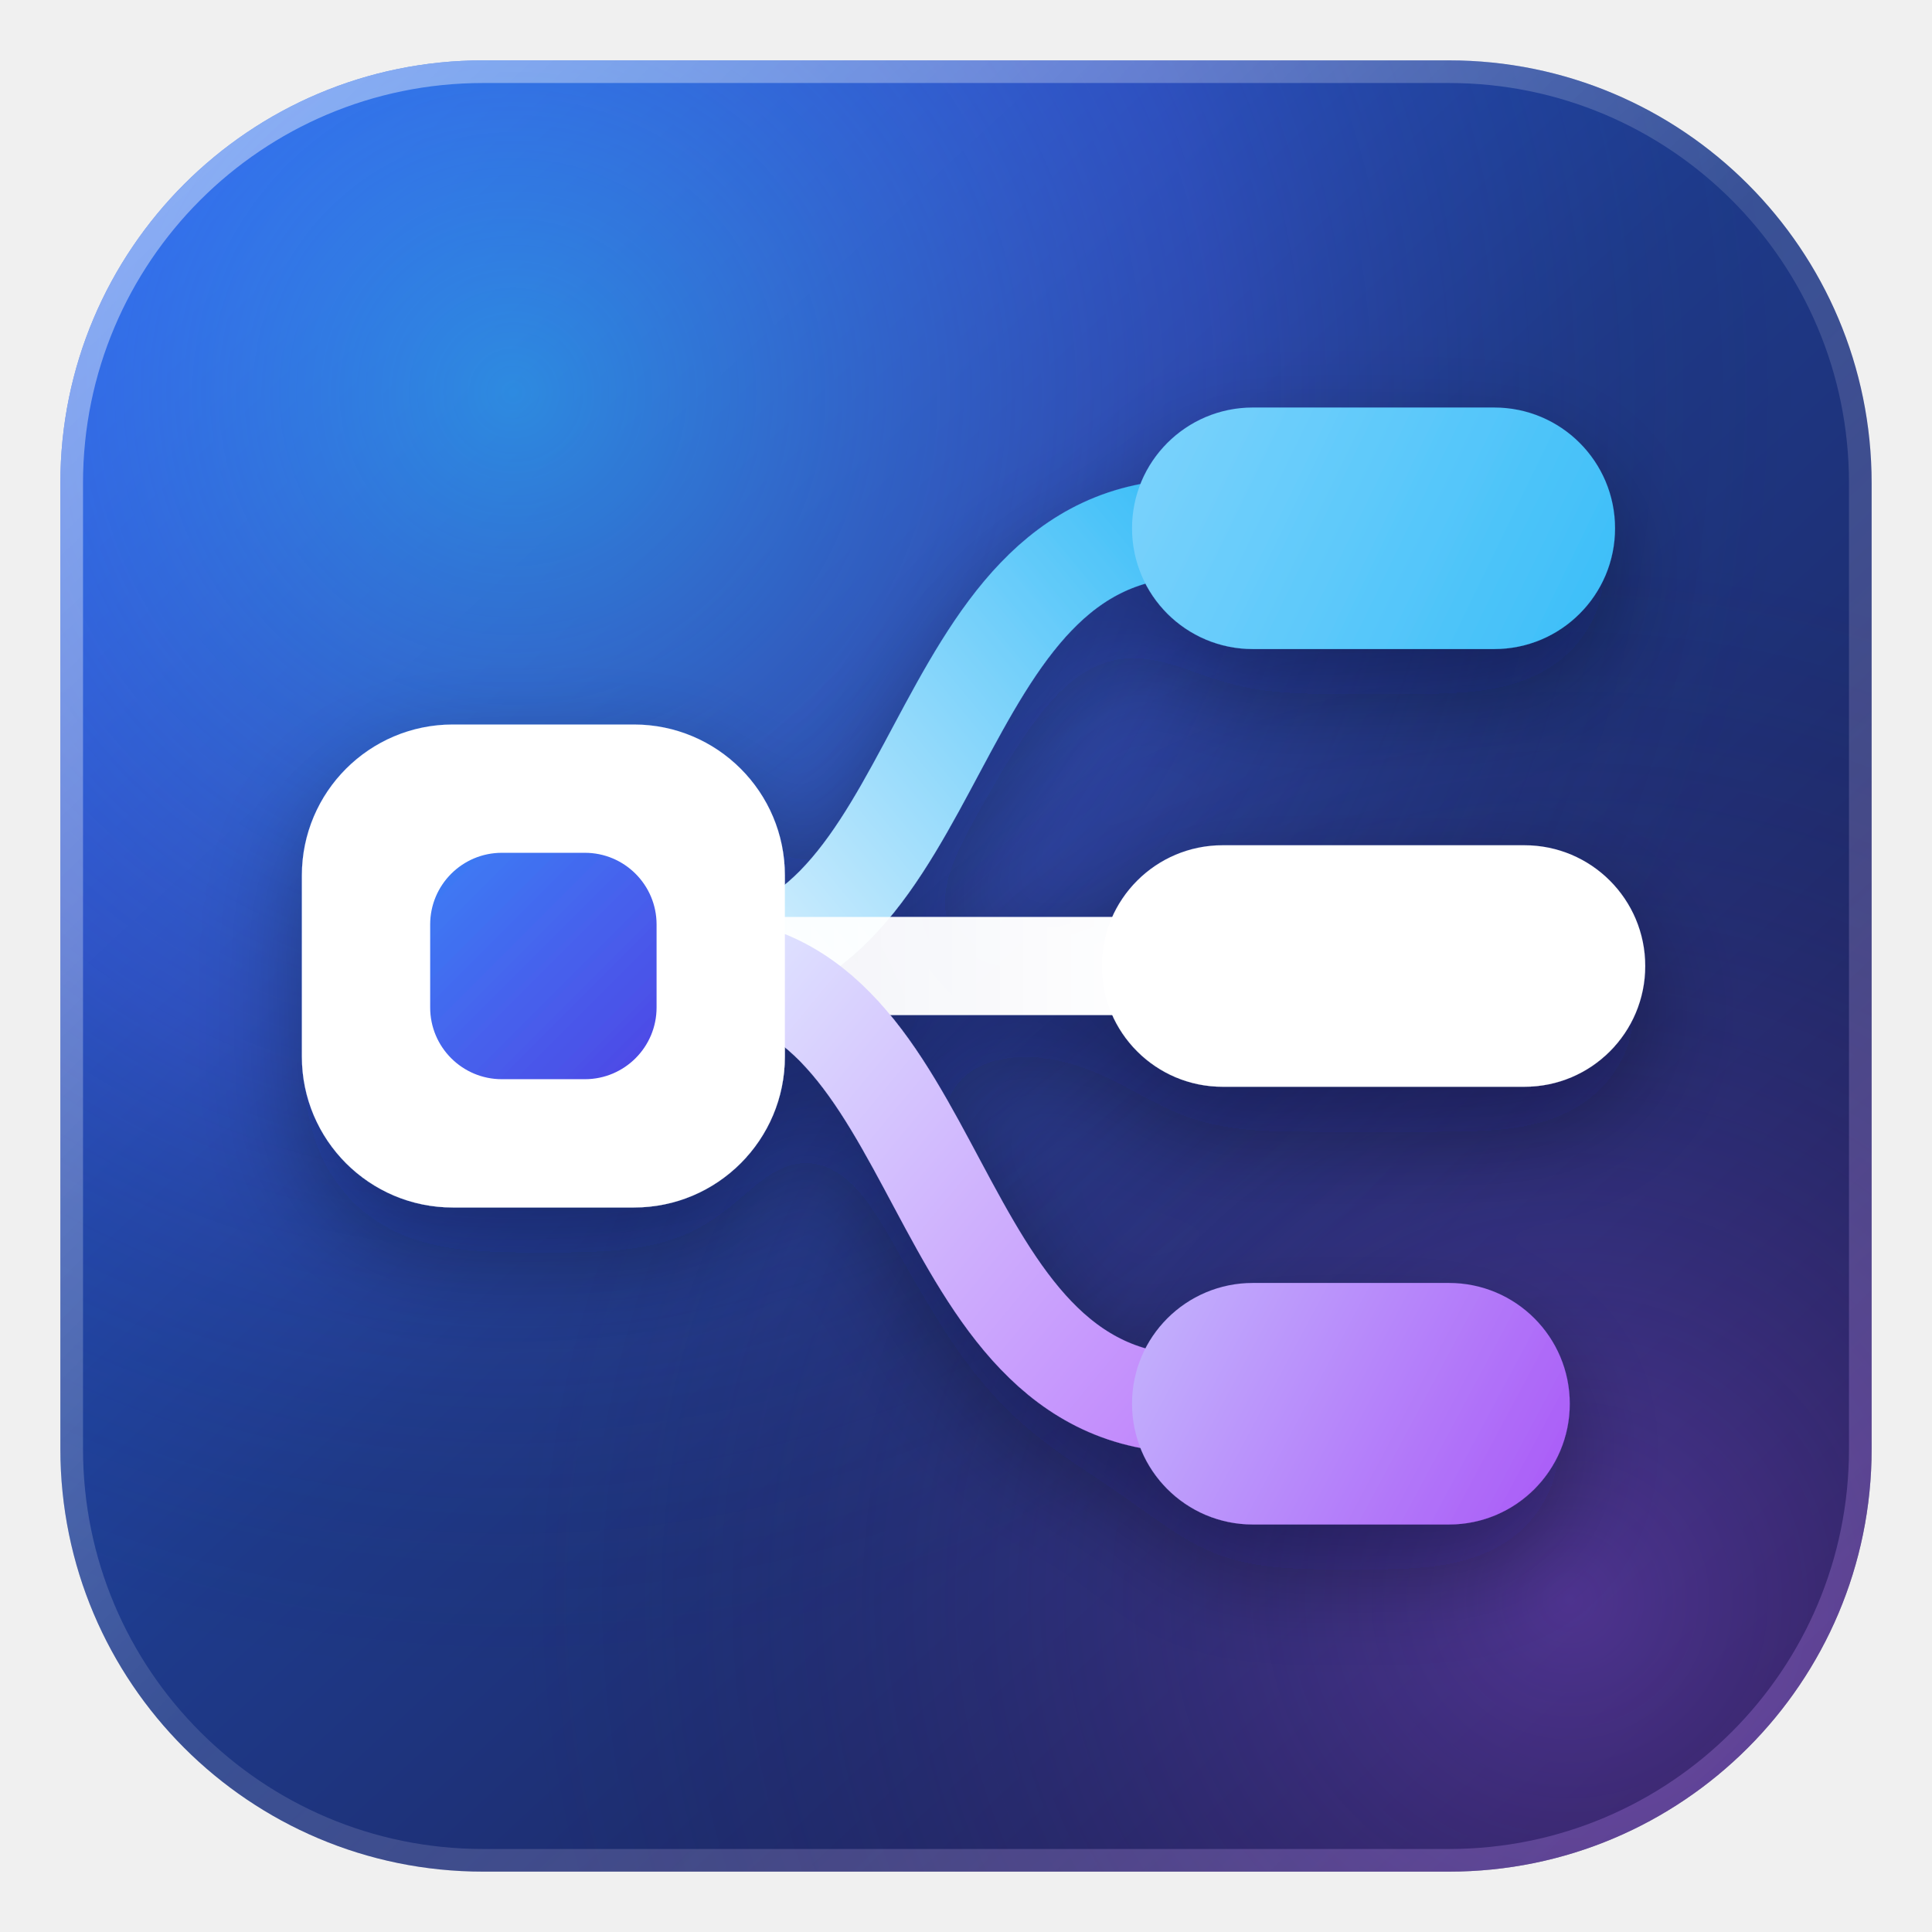
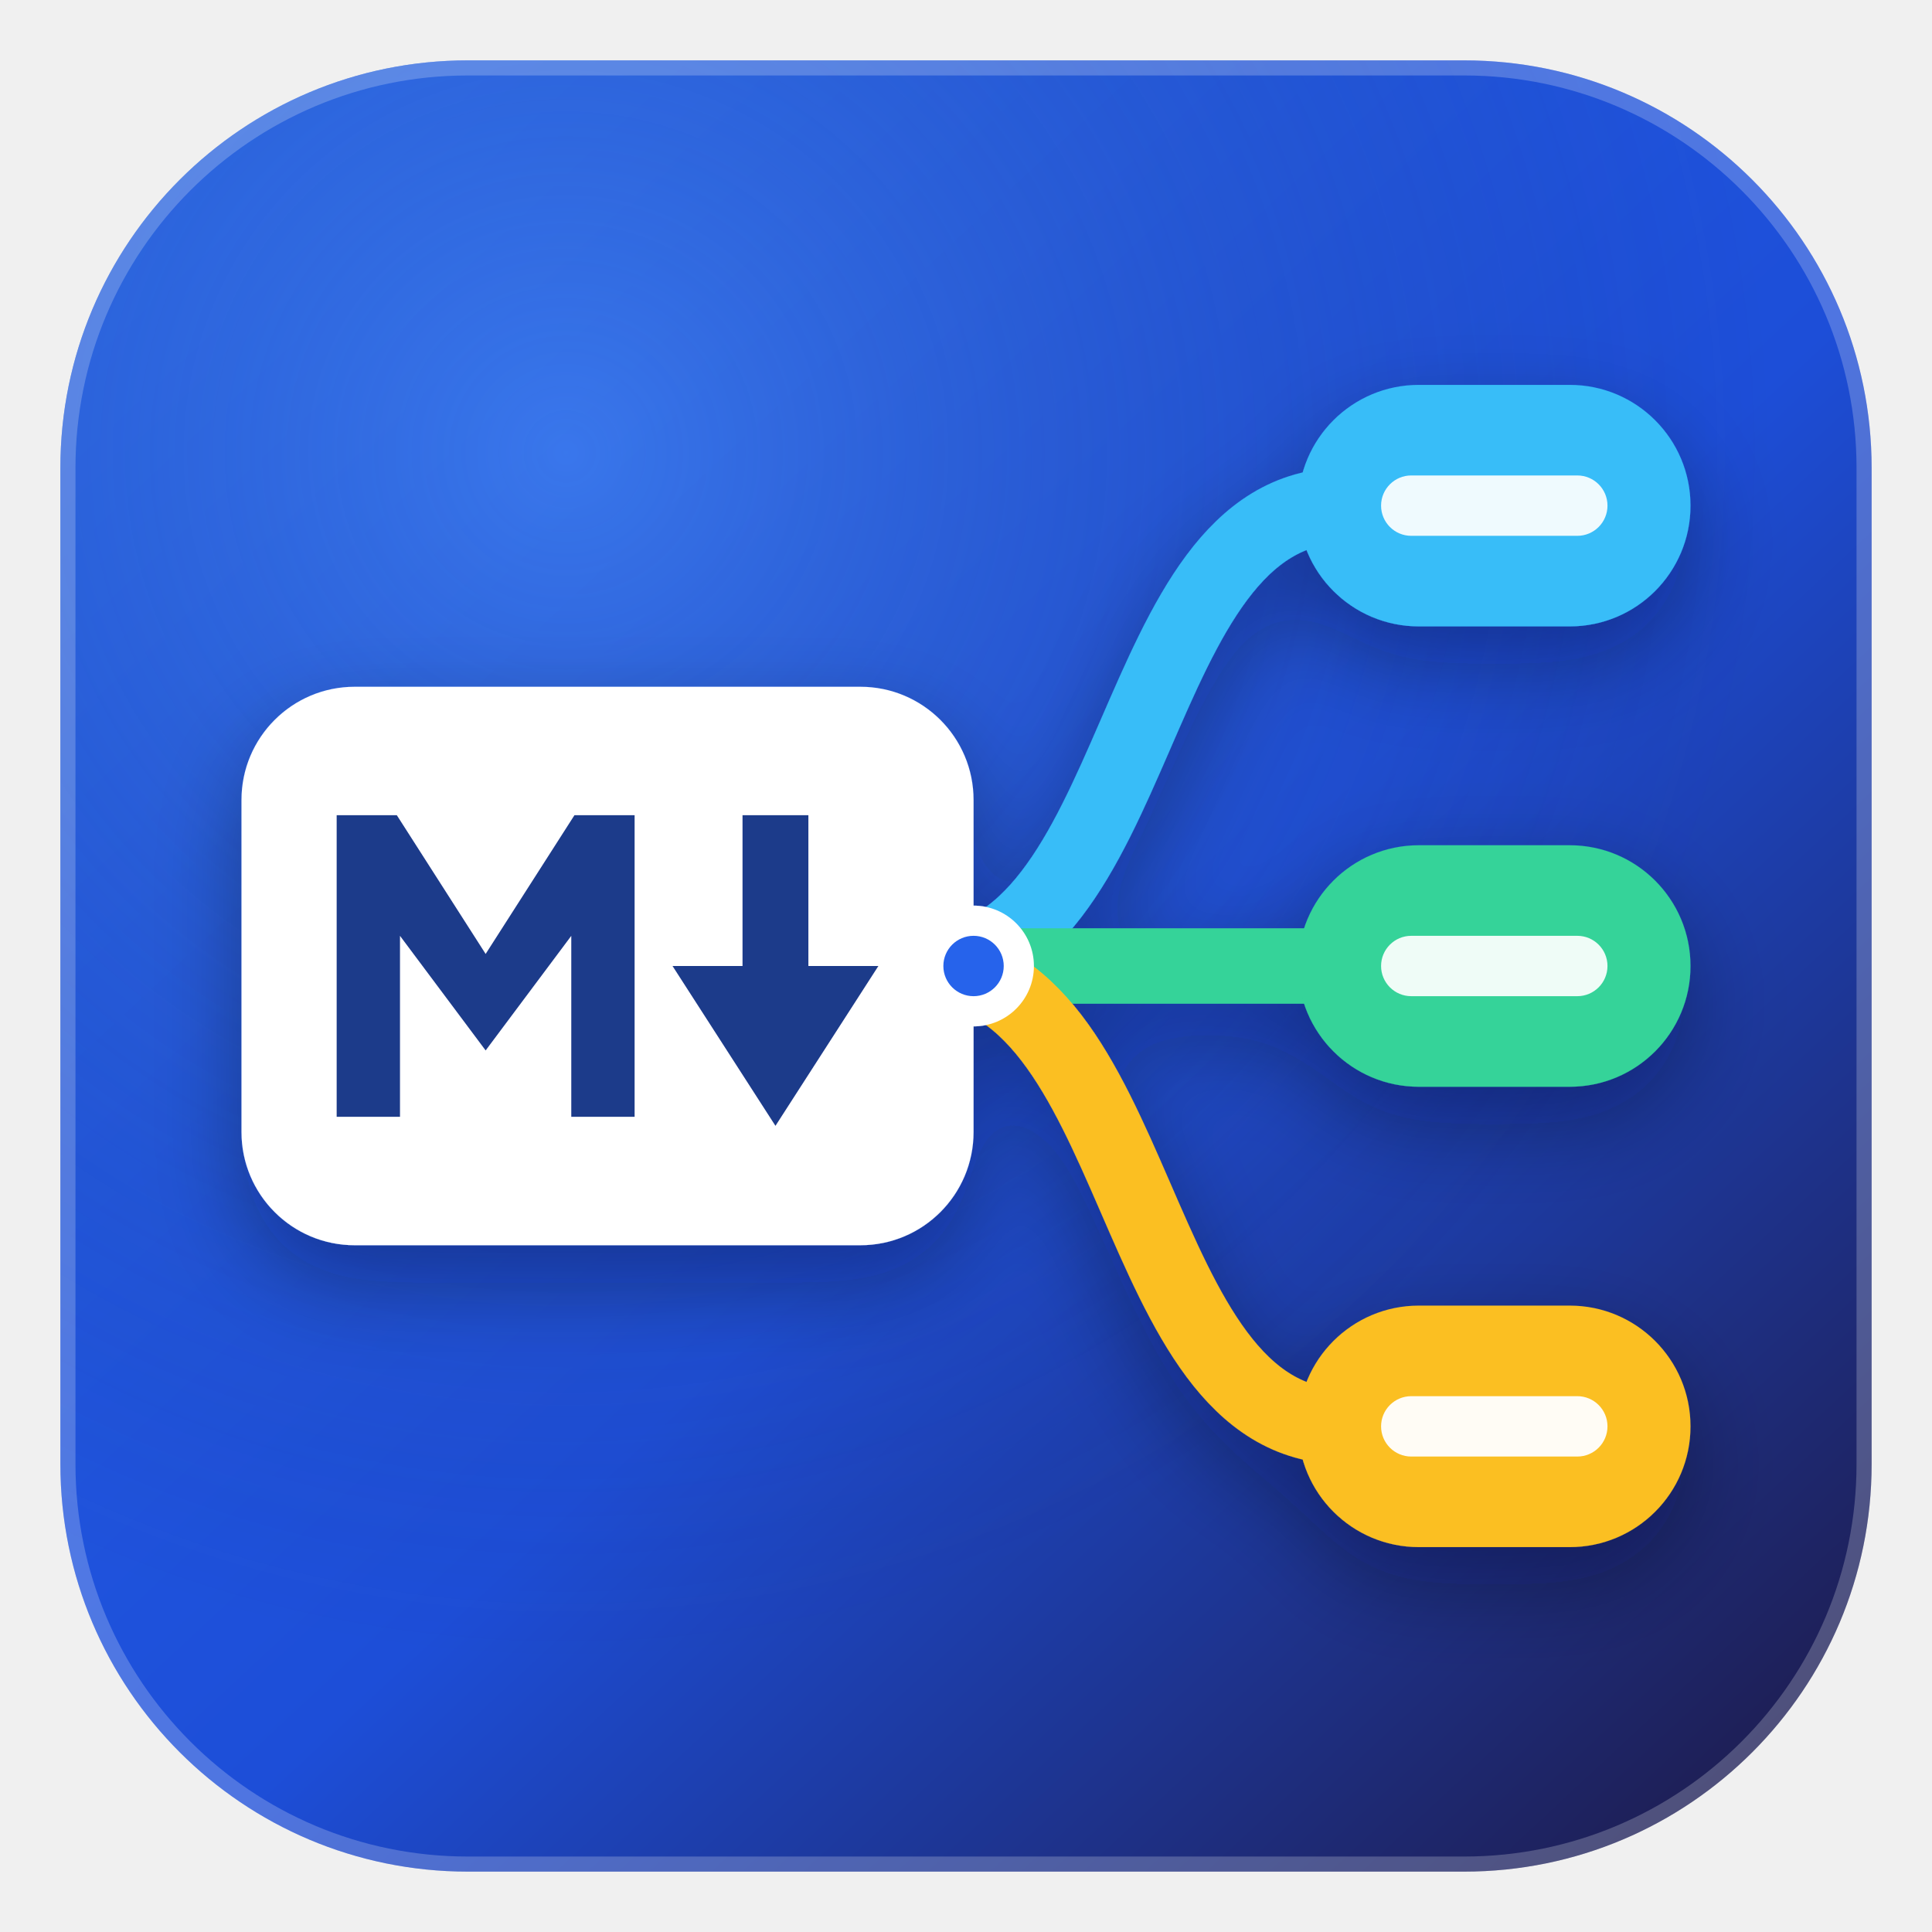
- <svg xmlns="http://www.w3.org/2000/svg" viewBox="0 0 256 256" width="256" height="256">
+ <svg xmlns="http://www.w3.org/2000/svg" viewBox="0 0 512 512" width="256" height="256">
  <defs>
-     <linearGradient id="bg" x1="24" y1="16" x2="232" y2="240" gradientUnits="userSpaceOnUse">
-       <stop offset="0%" stop-color="#2563eb" />
-       <stop offset="48%" stop-color="#1e3a8a" />
-       <stop offset="100%" stop-color="#1e1b4b" />
+     <linearGradient id="bg1" x1="40" y1="24" x2="472" y2="488" gradientUnits="userSpaceOnUse">
+       <stop offset="0%" stop-color="#2563EB" />
+       <stop offset="55%" stop-color="#1D4ED8" />
+       <stop offset="100%" stop-color="#1E1B4B" />
    </linearGradient>
-     <radialGradient id="auroraTop" cx="68" cy="52" r="170" gradientUnits="userSpaceOnUse">
-       <stop offset="0%" stop-color="#38bdf8" stop-opacity="0.52" />
-       <stop offset="55%" stop-color="#6366f1" stop-opacity="0.20" />
-       <stop offset="100%" stop-color="#0f172a" stop-opacity="0" />
+     <radialGradient id="glow1" cx="150" cy="120" r="320" gradientUnits="userSpaceOnUse">
+       <stop offset="0%" stop-color="#60A5FA" stop-opacity="0.38" />
+       <stop offset="100%" stop-color="#1E1B4B" stop-opacity="0" />
    </radialGradient>
-     <radialGradient id="auroraBot" cx="208" cy="212" r="140" gradientUnits="userSpaceOnUse">
-       <stop offset="0%" stop-color="#a855f7" stop-opacity="0.35" />
-       <stop offset="100%" stop-color="#1e1b4b" stop-opacity="0" />
-     </radialGradient>
-     <linearGradient id="rim" x1="16" y1="12" x2="240" y2="244" gradientUnits="userSpaceOnUse">
-       <stop offset="0%" stop-color="#ffffff" stop-opacity="0.45" />
-       <stop offset="50%" stop-color="#ffffff" stop-opacity="0.12" />
-       <stop offset="100%" stop-color="#c084fc" stop-opacity="0.28" />
-     </linearGradient>
-     <linearGradient id="branchTop" x1="92" y1="128" x2="162" y2="70" gradientUnits="userSpaceOnUse">
-       <stop offset="0%" stop-color="#e0f2fe" />
-       <stop offset="100%" stop-color="#38bdf8" />
-     </linearGradient>
-     <linearGradient id="branchMid" x1="92" y1="128" x2="156" y2="128" gradientUnits="userSpaceOnUse">
-       <stop offset="0%" stop-color="#ffffff" stop-opacity="0.92" />
-       <stop offset="100%" stop-color="#ffffff" />
-     </linearGradient>
-     <linearGradient id="branchBot" x1="92" y1="128" x2="162" y2="186" gradientUnits="userSpaceOnUse">
-       <stop offset="0%" stop-color="#e0e7ff" />
-       <stop offset="100%" stop-color="#c084fc" />
-     </linearGradient>
-     <linearGradient id="nodeTop" x1="150" y1="54" x2="216" y2="86" gradientUnits="userSpaceOnUse">
-       <stop offset="0%" stop-color="#7dd3fc" />
-       <stop offset="100%" stop-color="#38bdf8" />
-     </linearGradient>
-     <linearGradient id="nodeBot" x1="150" y1="170" x2="210" y2="202" gradientUnits="userSpaceOnUse">
-       <stop offset="0%" stop-color="#c4b5fd" />
-       <stop offset="100%" stop-color="#a855f7" />
-     </linearGradient>
-     <linearGradient id="hubCore" x1="54" y1="112" x2="86" y2="144" gradientUnits="userSpaceOnUse">
-       <stop offset="0%" stop-color="#3b82f6" />
-       <stop offset="100%" stop-color="#4f46e5" />
-     </linearGradient>
-     <filter id="softShadow" x="-12%" y="-12%" width="124%" height="128%">
-       <feDropShadow dx="0" dy="6" stdDeviation="7" flood-color="#090d1f" flood-opacity="0.36" />
+     <filter id="sh1" x="-15%" y="-15%" width="130%" height="135%">
+       <feDropShadow dx="0" dy="10" stdDeviation="12" flood-color="#090D24" flood-opacity="0.34" />
    </filter>
  </defs>
-   <rect x="8" y="8" width="240" height="240" rx="56" fill="url(#bg)" />
-   <rect x="8" y="8" width="240" height="240" rx="56" fill="url(#auroraTop)" />
-   <rect x="8" y="8" width="240" height="240" rx="56" fill="url(#auroraBot)" />
-   <rect x="9.5" y="9.5" width="237" height="237" rx="54.5" fill="none" stroke="url(#rim)" stroke-width="3" />
-   <g filter="url(#softShadow)">
-     <g fill="none" stroke-width="13" stroke-linecap="round">
-       <path d="M 92 128 C 126 128, 122 70, 158 70" stroke="url(#branchTop)" />
-       <path d="M 92 128 L 154 128" stroke="url(#branchMid)" />
-       <path d="M 92 128 C 126 128, 122 186, 158 186" stroke="url(#branchBot)" />
-     </g>
-     <rect x="40" y="96" width="64" height="64" rx="20" fill="#ffffff" />
-     <rect x="57" y="113" width="30" height="30" rx="9.5" fill="url(#hubCore)" />
-     <rect x="150" y="54" width="64" height="32" rx="16" fill="url(#nodeTop)" />
-     <rect x="146" y="112" width="72" height="32" rx="16" fill="#ffffff" />
-     <rect x="150" y="170" width="58" height="32" rx="16" fill="url(#nodeBot)" />
+   <rect x="16" y="16" width="480" height="480" rx="108" fill="url(#bg1)" />
+   <rect x="16" y="16" width="480" height="480" rx="108" fill="url(#glow1)" />
+   <rect x="18" y="18" width="476" height="476" rx="106" fill="none" stroke="#FFFFFF" stroke-opacity="0.22" stroke-width="4" />
+   <g filter="url(#sh1)">
+     <path d="M 244 256 C 304 256, 298 134, 356 134" fill="none" stroke="#38BDF8" stroke-width="20" stroke-linecap="round" />
+     <path d="M 244 256 L 352 256" fill="none" stroke="#34D399" stroke-width="20" stroke-linecap="round" />
+     <path d="M 244 256 C 304 256, 298 378, 356 378" fill="none" stroke="#FBBF24" stroke-width="20" stroke-linecap="round" />
+     <rect x="64" y="182" width="194" height="148" rx="30" fill="#FFFFFF" />
+     <path d="M 89.22 295.96 V 216.04 H 105.164 L 128.699 252.803 L 152.234 216.04 H 168.178 V 295.96 H 151.395 V 248.008 L 128.699 278.378 L 106.003 248.008 V 295.96 Z" fill="#1E3A8A" />
+     <path d="M 196.776 216.04 H 214.231 V 256 H 232.78 L 205.504 298.358 L 178.227 256 H 196.776 Z" fill="#1E3A8A" />
+     <circle cx="258" cy="256" r="16" fill="#FFFFFF" />
+     <circle cx="258" cy="256" r="8" fill="#2563EB" />
+     <rect x="344" y="102" width="104" height="64" rx="32" fill="#38BDF8" />
+     <rect x="366" y="126" width="60" height="16" rx="8" fill="#FFFFFF" fill-opacity="0.92" />
+     <rect x="344" y="224" width="104" height="64" rx="32" fill="#34D399" />
+     <rect x="366" y="248" width="60" height="16" rx="8" fill="#FFFFFF" fill-opacity="0.92" />
+     <rect x="344" y="346" width="104" height="64" rx="32" fill="#FBBF24" />
+     <rect x="366" y="370" width="60" height="16" rx="8" fill="#FFFFFF" fill-opacity="0.95" />
  </g>
</svg>
